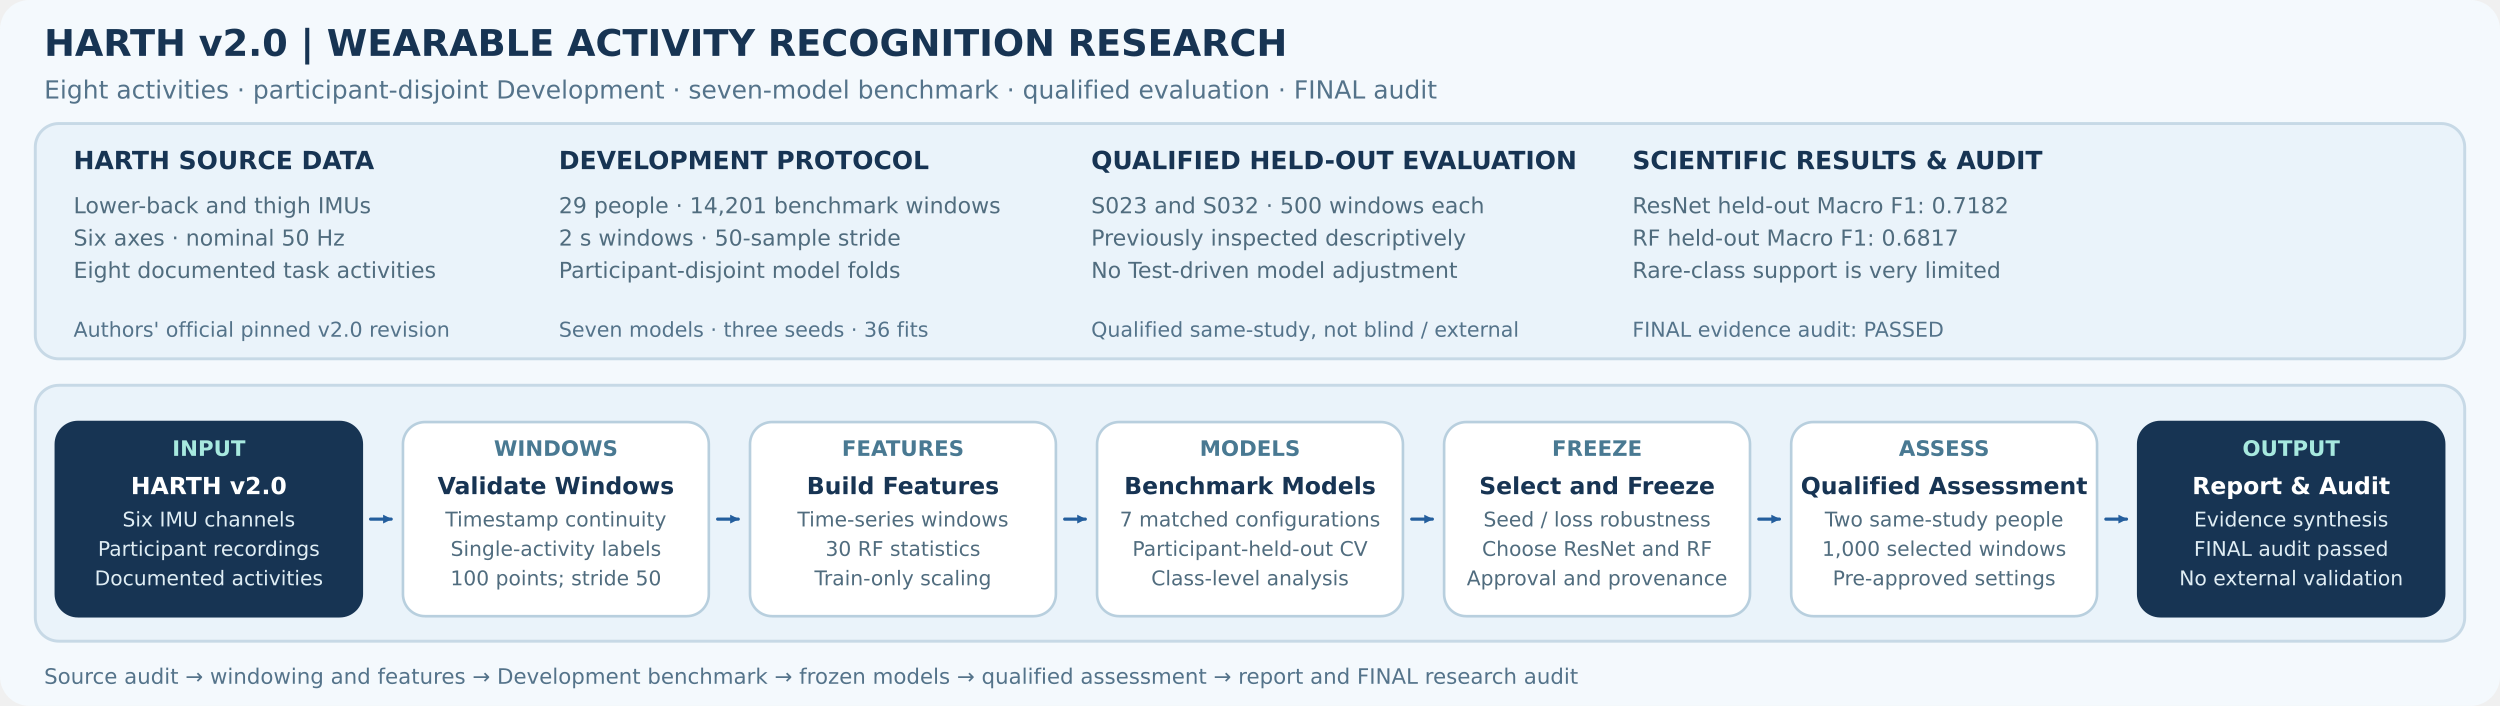
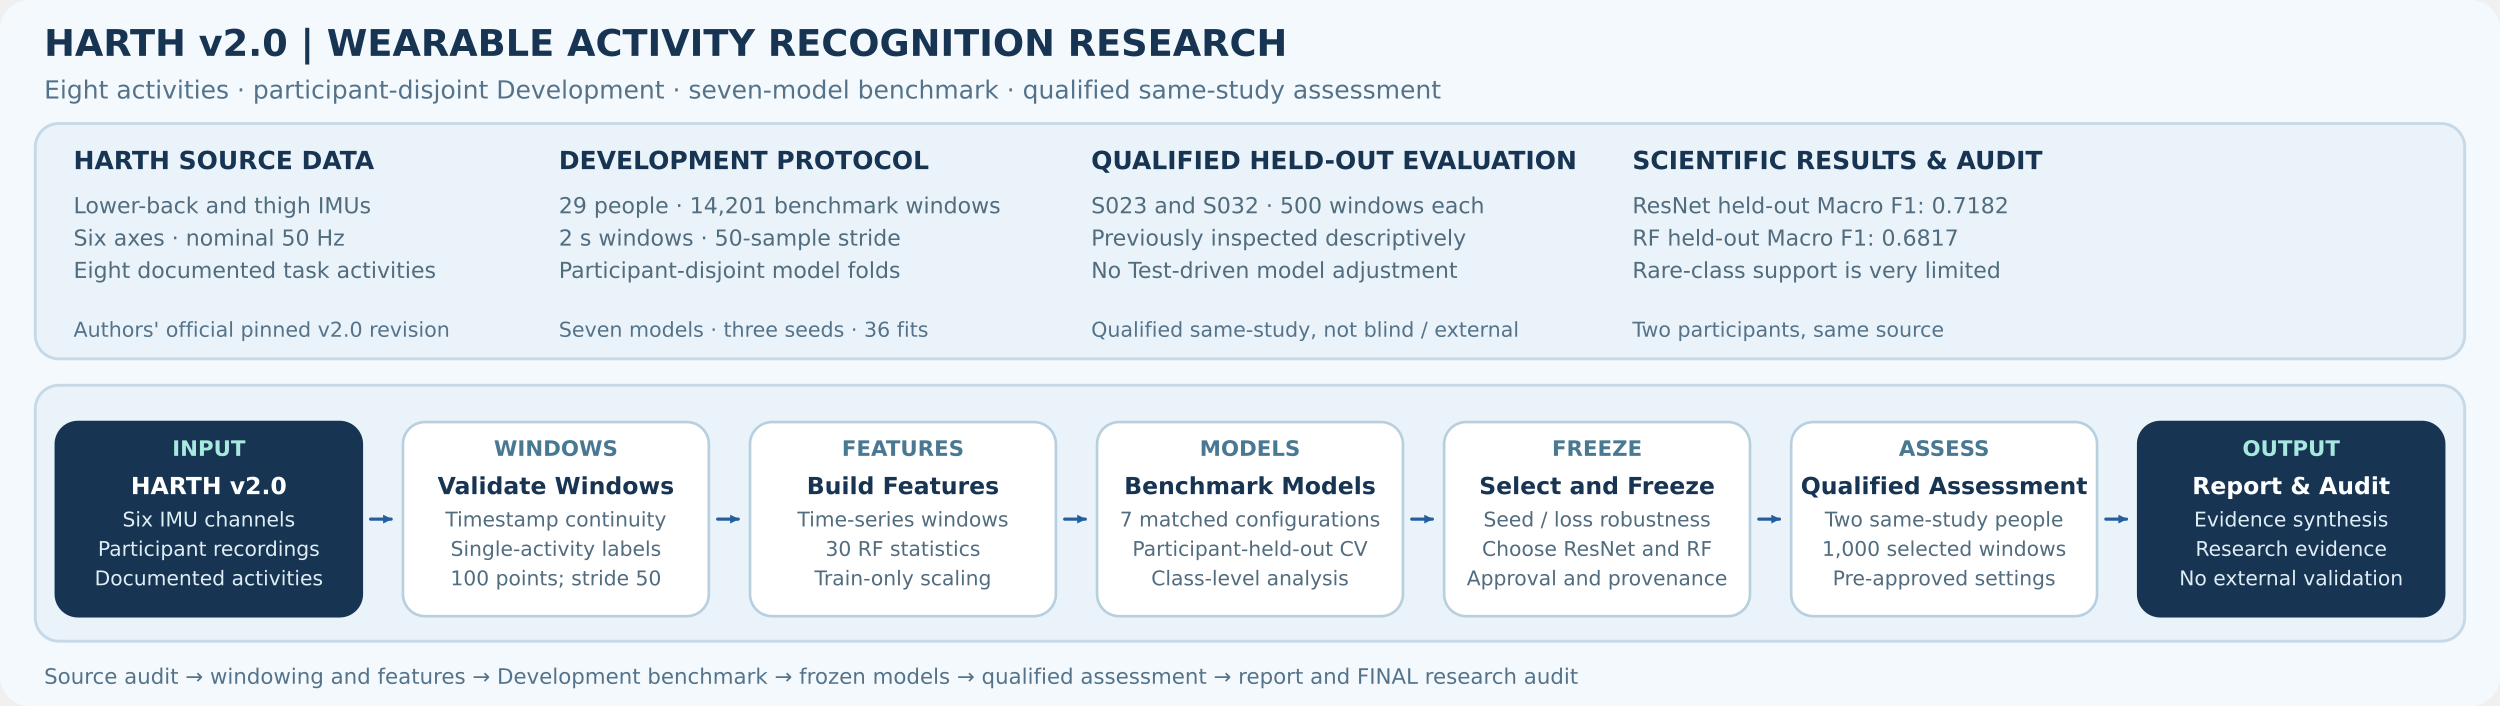
<svg xmlns="http://www.w3.org/2000/svg" width="1700" height="480" viewBox="0 0 1700 480" role="img" aria-labelledby="title desc">
  <defs>
    <marker id="small-arrow" markerUnits="userSpaceOnUse" markerWidth="6" markerHeight="6" refX="5.5" refY="3" orient="auto">
      <path d="M0 0 L6 3 L0 6 Z" fill="#245E9D" />
    </marker>
  </defs>
  <rect width="1700" height="480" rx="20" fill="#F4F9FD" />
  <g font-family="DejaVu Sans, Arial, sans-serif">
    <text x="30" y="38" font-size="25" fill="#173453" font-weight="700">HARTH v2.0 | WEARABLE ACTIVITY RECOGNITION RESEARCH</text>
-     <text x="30" y="67" font-size="17" fill="#54738A">Eight activities · participant-disjoint Development · seven-model benchmark · qualified evaluation · FINAL audit</text>
+     <text x="30" y="67" font-size="17" fill="#54738A">Eight activities · participant-disjoint Development · seven-model benchmark · qualified same-study assessment</text>
    <rect x="24" y="84" width="1652" height="160" rx="16" fill="#EAF3FA" stroke="#C7D9E6" stroke-width="2" />
    <rect x="24" y="262" width="1652" height="174" rx="16" fill="#EAF3FA" stroke="#C7D9E6" stroke-width="2" />
    <g aria-label="Four study context panels">
      <g aria-label="HARTH SOURCE DATA">
        <text x="50" y="115" font-size="17" fill="#173453" font-weight="700">HARTH SOURCE DATA</text>
        <text x="50" y="145" font-size="15" fill="#506C7E">Lower-back and thigh IMUs</text>
        <text x="50" y="167" font-size="15" fill="#506C7E">Six axes · nominal 50 Hz</text>
        <text x="50" y="189" font-size="15" fill="#506C7E">Eight documented task activities</text>
        <text x="50" y="229" font-size="14" fill="#54738A">Authors' official pinned v2.0 revision</text>
      </g>
      <g aria-label="DEVELOPMENT PROTOCOL">
        <text x="380" y="115" font-size="17" fill="#173453" font-weight="700">DEVELOPMENT PROTOCOL</text>
        <text x="380" y="145" font-size="15" fill="#506C7E">29 people · 14,201 benchmark windows</text>
        <text x="380" y="167" font-size="15" fill="#506C7E">2 s windows · 50-sample stride</text>
        <text x="380" y="189" font-size="15" fill="#506C7E">Participant-disjoint model folds</text>
        <text x="380" y="229" font-size="14" fill="#54738A">Seven models · three seeds · 36 fits</text>
      </g>
      <g aria-label="QUALIFIED HELD-OUT EVALUATION">
        <text x="742" y="115" font-size="17" fill="#173453" font-weight="700">QUALIFIED HELD-OUT EVALUATION</text>
        <text x="742" y="145" font-size="15" fill="#506C7E">S023 and S032 · 500 windows each</text>
        <text x="742" y="167" font-size="15" fill="#506C7E">Previously inspected descriptively</text>
        <text x="742" y="189" font-size="15" fill="#506C7E">No Test-driven model adjustment</text>
        <text x="742" y="229" font-size="14" fill="#54738A">Qualified same-study, not blind / external</text>
      </g>
      <g aria-label="SCIENTIFIC RESULTS &amp; AUDIT">
        <text x="1110" y="115" font-size="17" fill="#173453" font-weight="700">SCIENTIFIC RESULTS &amp; AUDIT</text>
        <text x="1110" y="145" font-size="15" fill="#506C7E">ResNet held-out Macro F1: 0.7182</text>
        <text x="1110" y="167" font-size="15" fill="#506C7E">RF held-out Macro F1: 0.6817</text>
        <text x="1110" y="189" font-size="15" fill="#506C7E">Rare-class support is very limited</text>
-         <text x="1110" y="229" font-size="14" fill="#54738A">FINAL evidence audit: PASSED</text>
+         <text x="1110" y="229" font-size="14" fill="#54738A">Two participants, same source</text>
      </g>
    </g>
    <g aria-label="Six horizontal scientific workflow arrows">
      <path d="M252 353 H266" fill="none" stroke="#245E9D" stroke-width="2.2" stroke-linecap="round" marker-end="url(#small-arrow)" />
      <path d="M488 353 H502" fill="none" stroke="#245E9D" stroke-width="2.2" stroke-linecap="round" marker-end="url(#small-arrow)" />
      <path d="M724 353 H738" fill="none" stroke="#245E9D" stroke-width="2.2" stroke-linecap="round" marker-end="url(#small-arrow)" />
      <path d="M960 353 H974" fill="none" stroke="#245E9D" stroke-width="2.2" stroke-linecap="round" marker-end="url(#small-arrow)" />
      <path d="M1196 353 H1210" fill="none" stroke="#245E9D" stroke-width="2.2" stroke-linecap="round" marker-end="url(#small-arrow)" />
      <path d="M1432 353 H1446" fill="none" stroke="#245E9D" stroke-width="2.2" stroke-linecap="round" marker-end="url(#small-arrow)" />
    </g>
    <g aria-label="Seven research process blocks">
      <g class="process-block" aria-label="HARTH v2.0">
        <rect x="38" y="287" width="208" height="132" rx="15" fill="#173453" stroke="#173453" stroke-width="1.8" />
        <text x="142" y="310" font-size="14.5" fill="#A7E9DF" font-weight="700" text-anchor="middle">INPUT</text>
        <text x="142" y="336" font-size="16" fill="#FFFFFF" font-weight="700" text-anchor="middle">HARTH v2.0</text>
        <text x="142" y="358" font-size="13.8" fill="#DFEDF4" text-anchor="middle">Six IMU channels</text>
        <text x="142" y="378" font-size="13.8" fill="#DFEDF4" text-anchor="middle">Participant recordings</text>
        <text x="142" y="398" font-size="13.8" fill="#DFEDF4" text-anchor="middle">Documented activities</text>
      </g>
      <g class="process-block" aria-label="Validate Windows">
        <rect x="274" y="287" width="208" height="132" rx="15" fill="#FFFFFF" stroke="#B8CFDE" stroke-width="1.8" />
        <text x="378" y="310" font-size="14.5" fill="#497992" font-weight="700" text-anchor="middle">WINDOWS</text>
        <text x="378" y="336" font-size="16" fill="#173453" font-weight="700" text-anchor="middle">Validate Windows</text>
        <text x="378" y="358" font-size="13.8" fill="#506C7E" text-anchor="middle">Timestamp continuity</text>
        <text x="378" y="378" font-size="13.8" fill="#506C7E" text-anchor="middle">Single-activity labels</text>
        <text x="378" y="398" font-size="13.8" fill="#506C7E" text-anchor="middle">100 points; stride 50</text>
      </g>
      <g class="process-block" aria-label="Build Features">
        <rect x="510" y="287" width="208" height="132" rx="15" fill="#FFFFFF" stroke="#B8CFDE" stroke-width="1.8" />
        <text x="614" y="310" font-size="14.5" fill="#497992" font-weight="700" text-anchor="middle">FEATURES</text>
        <text x="614" y="336" font-size="16" fill="#173453" font-weight="700" text-anchor="middle">Build Features</text>
        <text x="614" y="358" font-size="13.8" fill="#506C7E" text-anchor="middle">Time-series windows</text>
        <text x="614" y="378" font-size="13.8" fill="#506C7E" text-anchor="middle">30 RF statistics</text>
        <text x="614" y="398" font-size="13.8" fill="#506C7E" text-anchor="middle">Train-only scaling</text>
      </g>
      <g class="process-block" aria-label="Benchmark Models">
        <rect x="746" y="287" width="208" height="132" rx="15" fill="#FFFFFF" stroke="#B8CFDE" stroke-width="1.8" />
        <text x="850" y="310" font-size="14.5" fill="#497992" font-weight="700" text-anchor="middle">MODELS</text>
        <text x="850" y="336" font-size="16" fill="#173453" font-weight="700" text-anchor="middle">Benchmark Models</text>
        <text x="850" y="358" font-size="13.8" fill="#506C7E" text-anchor="middle">7 matched configurations</text>
        <text x="850" y="378" font-size="13.8" fill="#506C7E" text-anchor="middle">Participant-held-out CV</text>
        <text x="850" y="398" font-size="13.8" fill="#506C7E" text-anchor="middle">Class-level analysis</text>
      </g>
      <g class="process-block" aria-label="Select and Freeze">
        <rect x="982" y="287" width="208" height="132" rx="15" fill="#FFFFFF" stroke="#B8CFDE" stroke-width="1.8" />
        <text x="1086" y="310" font-size="14.5" fill="#497992" font-weight="700" text-anchor="middle">FREEZE</text>
        <text x="1086" y="336" font-size="16" fill="#173453" font-weight="700" text-anchor="middle">Select and Freeze</text>
        <text x="1086" y="358" font-size="13.8" fill="#506C7E" text-anchor="middle">Seed / loss robustness</text>
        <text x="1086" y="378" font-size="13.8" fill="#506C7E" text-anchor="middle">Choose ResNet and RF</text>
        <text x="1086" y="398" font-size="13.8" fill="#506C7E" text-anchor="middle">Approval and provenance</text>
      </g>
      <g class="process-block" aria-label="Qualified Assessment">
        <rect x="1218" y="287" width="208" height="132" rx="15" fill="#FFFFFF" stroke="#B8CFDE" stroke-width="1.8" />
        <text x="1322" y="310" font-size="14.5" fill="#497992" font-weight="700" text-anchor="middle">ASSESS</text>
        <text x="1322" y="336" font-size="16" fill="#173453" font-weight="700" text-anchor="middle">Qualified Assessment</text>
        <text x="1322" y="358" font-size="13.8" fill="#506C7E" text-anchor="middle">Two same-study people</text>
        <text x="1322" y="378" font-size="13.8" fill="#506C7E" text-anchor="middle">1,000 selected windows</text>
        <text x="1322" y="398" font-size="13.8" fill="#506C7E" text-anchor="middle">Pre-approved settings</text>
      </g>
      <g class="process-block" aria-label="Evidence and Final Audit">
        <rect x="1454" y="287" width="208" height="132" rx="15" fill="#173453" stroke="#173453" stroke-width="1.8" />
        <text x="1558" y="310" font-size="14.5" fill="#A7E9DF" font-weight="700" text-anchor="middle">OUTPUT</text>
        <text x="1558" y="336" font-size="16" fill="#FFFFFF" font-weight="700" text-anchor="middle">Report &amp; Audit</text>
        <text x="1558" y="358" font-size="13.8" fill="#DFEDF4" text-anchor="middle">Evidence synthesis</text>
-         <text x="1558" y="378" font-size="13.8" fill="#DFEDF4" text-anchor="middle">FINAL audit passed</text>
+         <text x="1558" y="378" font-size="13.8" fill="#DFEDF4" text-anchor="middle">Research evidence</text>
        <text x="1558" y="398" font-size="13.8" fill="#DFEDF4" text-anchor="middle">No external validation</text>
      </g>
    </g>
    <text x="30" y="465" font-size="14.5" fill="#54738A">Source audit → windowing and features → Development benchmark → frozen models → qualified assessment → report and FINAL research audit</text>
  </g>
</svg>
